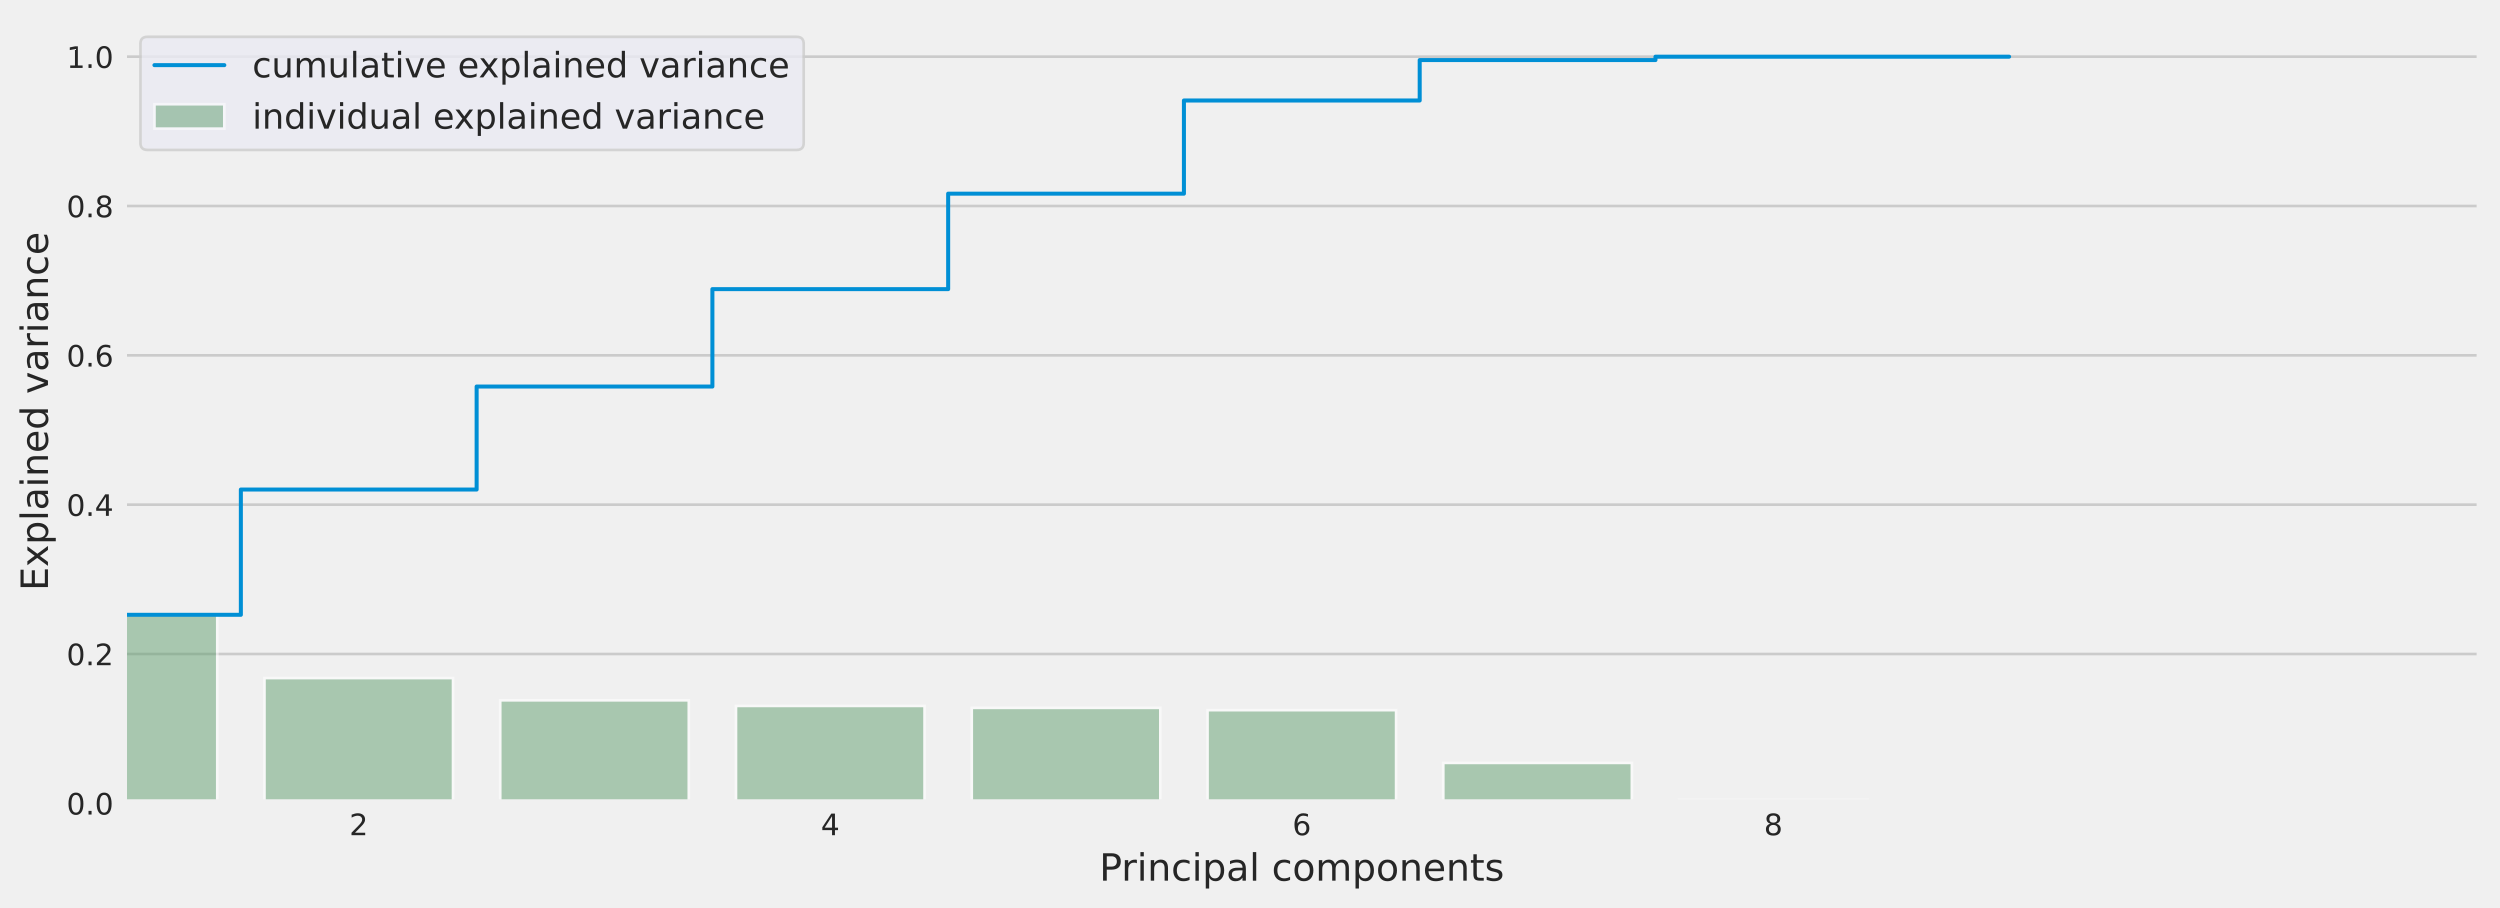
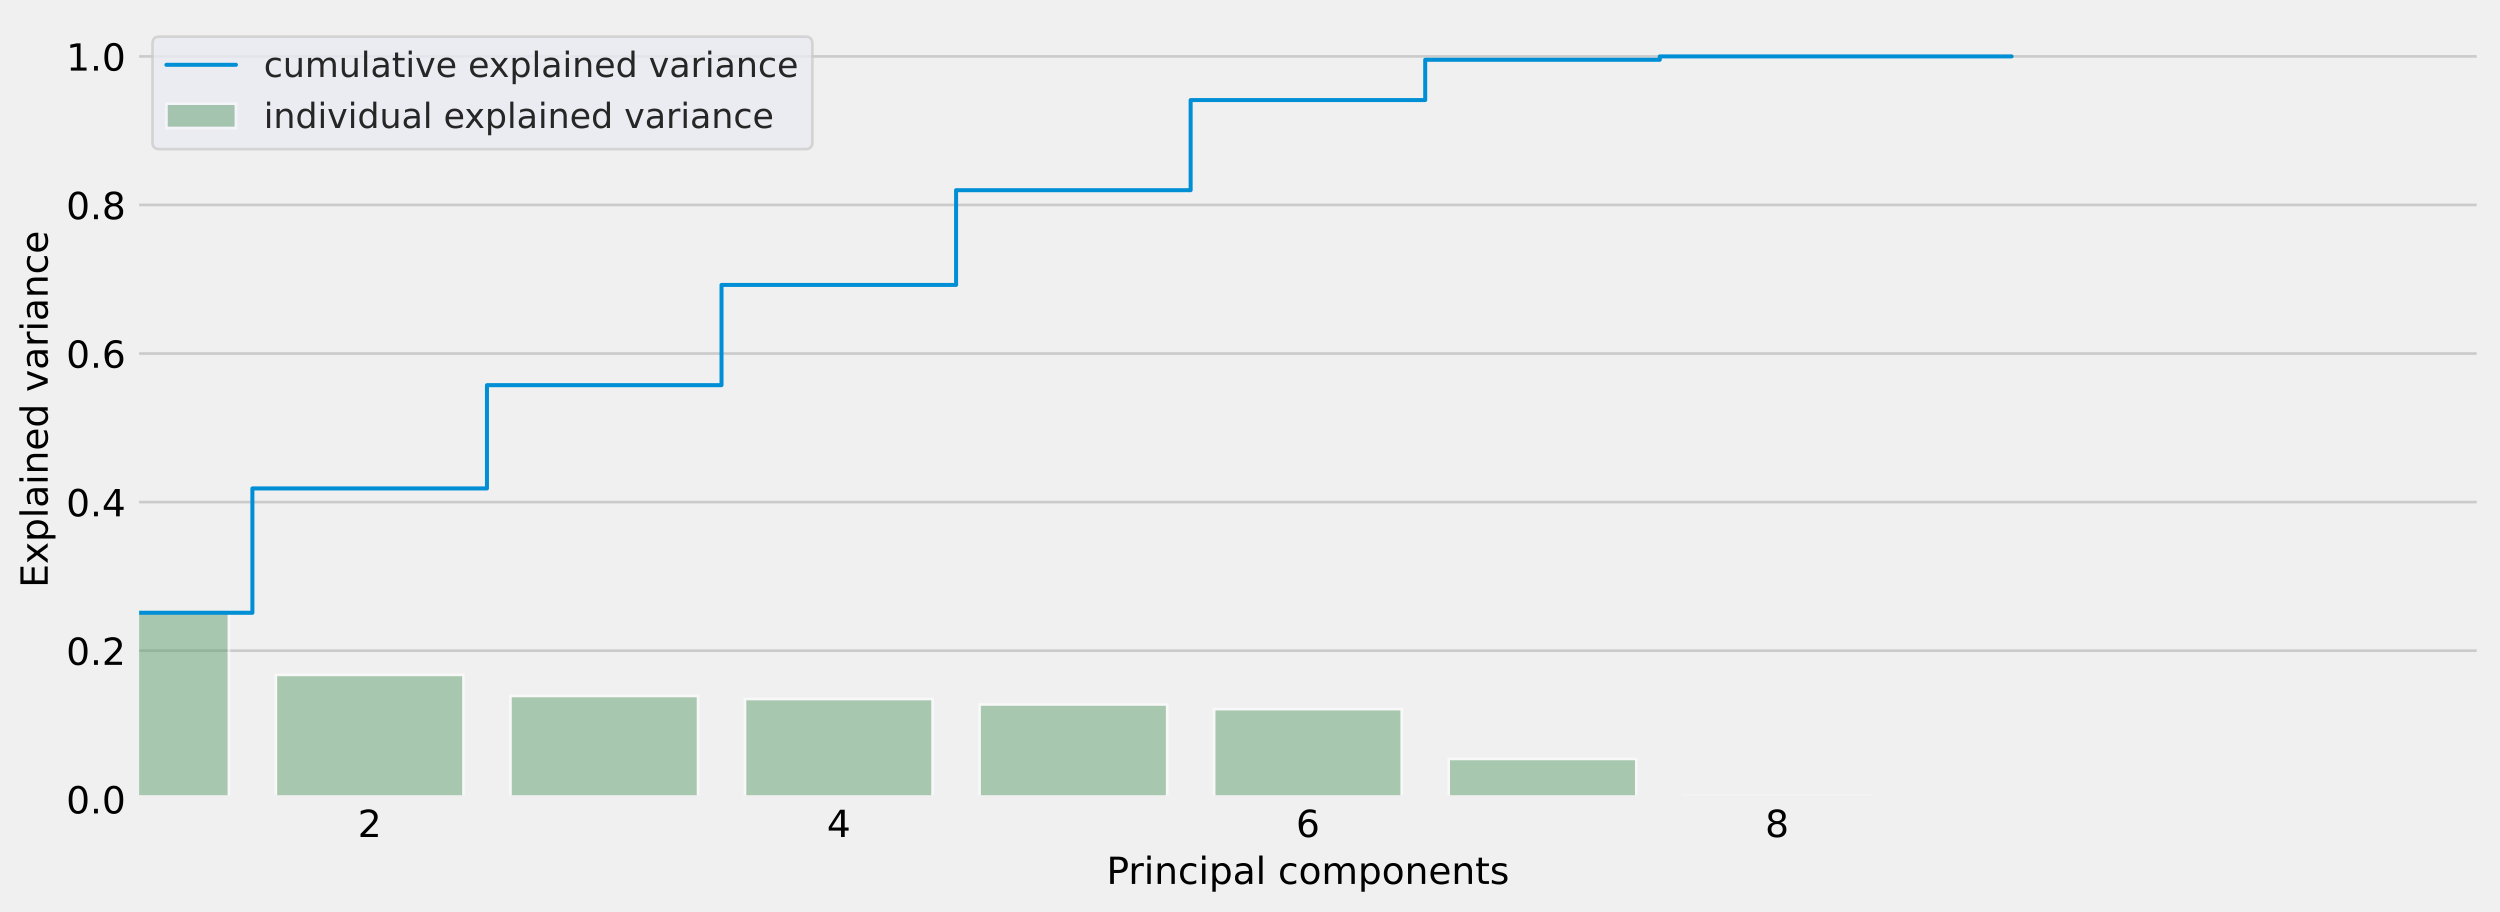
- <svg xmlns="http://www.w3.org/2000/svg" xmlns:xlink="http://www.w3.org/1999/xlink" height="337.695pt" version="1.1" viewBox="0 0 929.903 337.695" width="929.903pt">
+ <svg xmlns="http://www.w3.org/2000/svg" xmlns:xlink="http://www.w3.org/1999/xlink" height="340.599pt" version="1.1" viewBox="0 0 934.674 340.599" width="934.674pt">
  <defs>
    <style type="text/css">*{stroke-linecap:butt;stroke-linejoin:round;}</style>
  </defs>
  <g id="figure_1">
    <g id="patch_1">
-       <path d="M 0 337.695  L 929.903 337.695  L 929.903 0  L 0 0  z " style="fill:#f0f0f0;" />
+       <path d="M 0 340.599  L 934.674 340.599  L 934.674 0  L 0 0  z " style="fill:#f0f0f0;" />
    </g>
    <g id="axes_1">
      <g id="patch_2">
-         <path d="M 45.743 298.8  L 922.703 298.8  L 922.703 7.2  L 45.743 7.2  z " style="fill:#f0f0f0;" />
+         <path d="M 50.514 298.8  L 927.474 298.8  L 927.474 7.2  L 50.514 7.2  z " style="fill:#f0f0f0;" />
      </g>
      <g id="matplotlib.axis_1">
-         <g id="xtick_1" />
+         <g id="xtick_1">
+           <g id="line2d_1" />
+         </g>
        <g id="xtick_2">
+           <g id="line2d_2" />
          <g id="text_1">
-             <g style="fill:#262626;" transform="translate(129.9394 310.6583)scale(0.11 -0.11)">
+             <g transform="translate(133.756 312.9378)scale(0.14 -0.14)">
              <defs>
                <path d="M 1228 531  L 3431 531  L 3431 0  L 469 0  L 469 531  Q 828 903 1448 1529  Q 2069 2156 2228 2338  Q 2531 2678 2651 2914  Q 2772 3150 2772 3378  Q 2772 3750 2511 3984  Q 2250 4219 1831 4219  Q 1534 4219 1204 4116  Q 875 4013 500 3803  L 500 4441  Q 881 4594 1212 4672  Q 1544 4750 1819 4750  Q 2544 4750 2975 4387  Q 3406 4025 3406 3419  Q 3406 3131 3298 2873  Q 3191 2616 2906 2266  Q 2828 2175 2409 1742  Q 1991 1309 1228 531  z " id="DejaVuSans-32" transform="scale(0.015625)" />
              </defs>
              <use xlink:href="#DejaVuSans-32" />
            </g>
          </g>
        </g>
-         <g id="xtick_3" />
+         <g id="xtick_3">
+           <g id="line2d_3" />
+         </g>
        <g id="xtick_4">
+           <g id="line2d_4" />
          <g id="text_2">
-             <g style="fill:#262626;" transform="translate(305.3314 310.6583)scale(0.11 -0.11)">
+             <g transform="translate(309.148 312.9378)scale(0.14 -0.14)">
              <defs>
                <path d="M 2419 4116  L 825 1625  L 2419 1625  L 2419 4116  z M 2253 4666  L 3047 4666  L 3047 1625  L 3713 1625  L 3713 1100  L 3047 1100  L 3047 0  L 2419 0  L 2419 1100  L 313 1100  L 313 1709  L 2253 4666  z " id="DejaVuSans-34" transform="scale(0.015625)" />
              </defs>
              <use xlink:href="#DejaVuSans-34" />
            </g>
          </g>
        </g>
-         <g id="xtick_5" />
+         <g id="xtick_5">
+           <g id="line2d_5" />
+         </g>
        <g id="xtick_6">
+           <g id="line2d_6" />
          <g id="text_3">
-             <g style="fill:#262626;" transform="translate(480.7234 310.6583)scale(0.11 -0.11)">
+             <g transform="translate(484.54 312.9378)scale(0.14 -0.14)">
              <defs>
                <path d="M 2113 2584  Q 1688 2584 1439 2293  Q 1191 2003 1191 1497  Q 1191 994 1439 701  Q 1688 409 2113 409  Q 2538 409 2786 701  Q 3034 994 3034 1497  Q 3034 2003 2786 2293  Q 2538 2584 2113 2584  z M 3366 4563  L 3366 3988  Q 3128 4100 2886 4159  Q 2644 4219 2406 4219  Q 1781 4219 1451 3797  Q 1122 3375 1075 2522  Q 1259 2794 1537 2939  Q 1816 3084 2150 3084  Q 2853 3084 3261 2657  Q 3669 2231 3669 1497  Q 3669 778 3244 343  Q 2819 -91 2113 -91  Q 1303 -91 875 529  Q 447 1150 447 2328  Q 447 3434 972 4092  Q 1497 4750 2381 4750  Q 2619 4750 2861 4703  Q 3103 4656 3366 4563  z " id="DejaVuSans-36" transform="scale(0.015625)" />
              </defs>
              <use xlink:href="#DejaVuSans-36" />
            </g>
          </g>
        </g>
-         <g id="xtick_7" />
+         <g id="xtick_7">
+           <g id="line2d_7" />
+         </g>
        <g id="xtick_8">
+           <g id="line2d_8" />
          <g id="text_4">
-             <g style="fill:#262626;" transform="translate(656.1154 310.6583)scale(0.11 -0.11)">
+             <g transform="translate(659.932 312.9378)scale(0.14 -0.14)">
              <defs>
                <path d="M 2034 2216  Q 1584 2216 1326 1975  Q 1069 1734 1069 1313  Q 1069 891 1326 650  Q 1584 409 2034 409  Q 2484 409 2743 651  Q 3003 894 3003 1313  Q 3003 1734 2745 1975  Q 2488 2216 2034 2216  z M 1403 2484  Q 997 2584 770 2862  Q 544 3141 544 3541  Q 544 4100 942 4425  Q 1341 4750 2034 4750  Q 2731 4750 3128 4425  Q 3525 4100 3525 3541  Q 3525 3141 3298 2862  Q 3072 2584 2669 2484  Q 3125 2378 3379 2068  Q 3634 1759 3634 1313  Q 3634 634 3220 271  Q 2806 -91 2034 -91  Q 1263 -91 848 271  Q 434 634 434 1313  Q 434 1759 690 2068  Q 947 2378 1403 2484  z M 1172 3481  Q 1172 3119 1398 2916  Q 1625 2713 2034 2713  Q 2441 2713 2670 2916  Q 2900 3119 2900 3481  Q 2900 3844 2670 4047  Q 2441 4250 2034 4250  Q 1625 4250 1398 4047  Q 1172 3844 1172 3481  z " id="DejaVuSans-38" transform="scale(0.015625)" />
              </defs>
              <use xlink:href="#DejaVuSans-38" />
            </g>
          </g>
        </g>
-         <g id="xtick_9" />
+         <g id="xtick_9">
+           <g id="line2d_9" />
+         </g>
        <g id="text_5">
-           <g style="fill:#262626;" transform="translate(408.9214 327.5838)scale(0.14 -0.14)">
+           <g transform="translate(413.6923 330.4872)scale(0.14 -0.14)">
            <defs>
              <path d="M 1259 4147  L 1259 2394  L 2053 2394  Q 2494 2394 2734 2622  Q 2975 2850 2975 3272  Q 2975 3691 2734 3919  Q 2494 4147 2053 4147  L 1259 4147  z M 628 4666  L 2053 4666  Q 2838 4666 3239 4311  Q 3641 3956 3641 3272  Q 3641 2581 3239 2228  Q 2838 1875 2053 1875  L 1259 1875  L 1259 0  L 628 0  L 628 4666  z " id="DejaVuSans-50" transform="scale(0.015625)" />
              <path d="M 2631 2963  Q 2534 3019 2420 3045  Q 2306 3072 2169 3072  Q 1681 3072 1420 2755  Q 1159 2438 1159 1844  L 1159 0  L 581 0  L 581 3500  L 1159 3500  L 1159 2956  Q 1341 3275 1631 3429  Q 1922 3584 2338 3584  Q 2397 3584 2469 3576  Q 2541 3569 2628 3553  L 2631 2963  z " id="DejaVuSans-72" transform="scale(0.015625)" />
              <path d="M 603 3500  L 1178 3500  L 1178 0  L 603 0  L 603 3500  z M 603 4863  L 1178 4863  L 1178 4134  L 603 4134  L 603 4863  z " id="DejaVuSans-69" transform="scale(0.015625)" />
              <path d="M 3513 2113  L 3513 0  L 2938 0  L 2938 2094  Q 2938 2591 2744 2837  Q 2550 3084 2163 3084  Q 1697 3084 1428 2787  Q 1159 2491 1159 1978  L 1159 0  L 581 0  L 581 3500  L 1159 3500  L 1159 2956  Q 1366 3272 1645 3428  Q 1925 3584 2291 3584  Q 2894 3584 3203 3211  Q 3513 2838 3513 2113  z " id="DejaVuSans-6e" transform="scale(0.015625)" />
              <path d="M 3122 3366  L 3122 2828  Q 2878 2963 2633 3030  Q 2388 3097 2138 3097  Q 1578 3097 1268 2742  Q 959 2388 959 1747  Q 959 1106 1268 751  Q 1578 397 2138 397  Q 2388 397 2633 464  Q 2878 531 3122 666  L 3122 134  Q 2881 22 2623 -34  Q 2366 -91 2075 -91  Q 1284 -91 818 406  Q 353 903 353 1747  Q 353 2603 823 3093  Q 1294 3584 2113 3584  Q 2378 3584 2631 3529  Q 2884 3475 3122 3366  z " id="DejaVuSans-63" transform="scale(0.015625)" />
              <path d="M 1159 525  L 1159 -1331  L 581 -1331  L 581 3500  L 1159 3500  L 1159 2969  Q 1341 3281 1617 3432  Q 1894 3584 2278 3584  Q 2916 3584 3314 3078  Q 3713 2572 3713 1747  Q 3713 922 3314 415  Q 2916 -91 2278 -91  Q 1894 -91 1617 61  Q 1341 213 1159 525  z M 3116 1747  Q 3116 2381 2855 2742  Q 2594 3103 2138 3103  Q 1681 3103 1420 2742  Q 1159 2381 1159 1747  Q 1159 1113 1420 752  Q 1681 391 2138 391  Q 2594 391 2855 752  Q 3116 1113 3116 1747  z " id="DejaVuSans-70" transform="scale(0.015625)" />
              <path d="M 2194 1759  Q 1497 1759 1228 1600  Q 959 1441 959 1056  Q 959 750 1161 570  Q 1363 391 1709 391  Q 2188 391 2477 730  Q 2766 1069 2766 1631  L 2766 1759  L 2194 1759  z M 3341 1997  L 3341 0  L 2766 0  L 2766 531  Q 2569 213 2275 61  Q 1981 -91 1556 -91  Q 1019 -91 701 211  Q 384 513 384 1019  Q 384 1609 779 1909  Q 1175 2209 1959 2209  L 2766 2209  L 2766 2266  Q 2766 2663 2505 2880  Q 2244 3097 1772 3097  Q 1472 3097 1187 3025  Q 903 2953 641 2809  L 641 3341  Q 956 3463 1253 3523  Q 1550 3584 1831 3584  Q 2591 3584 2966 3190  Q 3341 2797 3341 1997  z " id="DejaVuSans-61" transform="scale(0.015625)" />
              <path d="M 603 4863  L 1178 4863  L 1178 0  L 603 0  L 603 4863  z " id="DejaVuSans-6c" transform="scale(0.015625)" />
              <path id="DejaVuSans-20" transform="scale(0.015625)" />
              <path d="M 1959 3097  Q 1497 3097 1228 2736  Q 959 2375 959 1747  Q 959 1119 1226 758  Q 1494 397 1959 397  Q 2419 397 2687 759  Q 2956 1122 2956 1747  Q 2956 2369 2687 2733  Q 2419 3097 1959 3097  z M 1959 3584  Q 2709 3584 3137 3096  Q 3566 2609 3566 1747  Q 3566 888 3137 398  Q 2709 -91 1959 -91  Q 1206 -91 779 398  Q 353 888 353 1747  Q 353 2609 779 3096  Q 1206 3584 1959 3584  z " id="DejaVuSans-6f" transform="scale(0.015625)" />
              <path d="M 3328 2828  Q 3544 3216 3844 3400  Q 4144 3584 4550 3584  Q 5097 3584 5394 3201  Q 5691 2819 5691 2113  L 5691 0  L 5113 0  L 5113 2094  Q 5113 2597 4934 2840  Q 4756 3084 4391 3084  Q 3944 3084 3684 2787  Q 3425 2491 3425 1978  L 3425 0  L 2847 0  L 2847 2094  Q 2847 2600 2669 2842  Q 2491 3084 2119 3084  Q 1678 3084 1418 2786  Q 1159 2488 1159 1978  L 1159 0  L 581 0  L 581 3500  L 1159 3500  L 1159 2956  Q 1356 3278 1631 3431  Q 1906 3584 2284 3584  Q 2666 3584 2933 3390  Q 3200 3197 3328 2828  z " id="DejaVuSans-6d" transform="scale(0.015625)" />
              <path d="M 3597 1894  L 3597 1613  L 953 1613  Q 991 1019 1311 708  Q 1631 397 2203 397  Q 2534 397 2845 478  Q 3156 559 3463 722  L 3463 178  Q 3153 47 2828 -22  Q 2503 -91 2169 -91  Q 1331 -91 842 396  Q 353 884 353 1716  Q 353 2575 817 3079  Q 1281 3584 2069 3584  Q 2775 3584 3186 3129  Q 3597 2675 3597 1894  z M 3022 2063  Q 3016 2534 2758 2815  Q 2500 3097 2075 3097  Q 1594 3097 1305 2825  Q 1016 2553 972 2059  L 3022 2063  z " id="DejaVuSans-65" transform="scale(0.015625)" />
              <path d="M 1172 4494  L 1172 3500  L 2356 3500  L 2356 3053  L 1172 3053  L 1172 1153  Q 1172 725 1289 603  Q 1406 481 1766 481  L 2356 481  L 2356 0  L 1766 0  Q 1100 0 847 248  Q 594 497 594 1153  L 594 3053  L 172 3053  L 172 3500  L 594 3500  L 594 4494  L 1172 4494  z " id="DejaVuSans-74" transform="scale(0.015625)" />
              <path d="M 2834 3397  L 2834 2853  Q 2591 2978 2328 3040  Q 2066 3103 1784 3103  Q 1356 3103 1142 2972  Q 928 2841 928 2578  Q 928 2378 1081 2264  Q 1234 2150 1697 2047  L 1894 2003  Q 2506 1872 2764 1633  Q 3022 1394 3022 966  Q 3022 478 2636 193  Q 2250 -91 1575 -91  Q 1294 -91 989 -36  Q 684 19 347 128  L 347 722  Q 666 556 975 473  Q 1284 391 1588 391  Q 1994 391 2212 530  Q 2431 669 2431 922  Q 2431 1156 2273 1281  Q 2116 1406 1581 1522  L 1381 1569  Q 847 1681 609 1914  Q 372 2147 372 2553  Q 372 3047 722 3315  Q 1072 3584 1716 3584  Q 2034 3584 2315 3537  Q 2597 3491 2834 3397  z " id="DejaVuSans-73" transform="scale(0.015625)" />
            </defs>
            <use xlink:href="#DejaVuSans-50" />
            <use x="58.553" xlink:href="#DejaVuSans-72" />
            <use x="99.666" xlink:href="#DejaVuSans-69" />
            <use x="127.449" xlink:href="#DejaVuSans-6e" />
            <use x="190.828" xlink:href="#DejaVuSans-63" />
            <use x="245.809" xlink:href="#DejaVuSans-69" />
            <use x="273.592" xlink:href="#DejaVuSans-70" />
            <use x="337.068" xlink:href="#DejaVuSans-61" />
            <use x="398.348" xlink:href="#DejaVuSans-6c" />
            <use x="426.131" xlink:href="#DejaVuSans-20" />
            <use x="457.918" xlink:href="#DejaVuSans-63" />
            <use x="512.898" xlink:href="#DejaVuSans-6f" />
            <use x="574.08" xlink:href="#DejaVuSans-6d" />
            <use x="671.492" xlink:href="#DejaVuSans-70" />
            <use x="734.969" xlink:href="#DejaVuSans-6f" />
            <use x="796.15" xlink:href="#DejaVuSans-6e" />
            <use x="859.529" xlink:href="#DejaVuSans-65" />
            <use x="921.053" xlink:href="#DejaVuSans-6e" />
            <use x="984.432" xlink:href="#DejaVuSans-74" />
            <use x="1023.641" xlink:href="#DejaVuSans-73" />
          </g>
        </g>
      </g>
      <g id="matplotlib.axis_2">
        <g id="ytick_1">
-           <g id="line2d_1">
-             <path clip-path="url(#p7f4b9afead)" d="M 45.743 298.8  L 922.703 298.8  " style="fill:none;stroke:#cbcbcb;" />
-           </g>
+           <g id="line2d_10">
+             <path clip-path="url(#p24a3c5abef)" d="M 50.514 298.8  L 927.474 298.8  " style="fill:none;stroke:#cbcbcb;" />
+           </g>
+           <g id="line2d_11" />
          <g id="text_6">
-             <g style="fill:#262626;" transform="translate(24.74938 302.9791)scale(0.11 -0.11)">
+             <g transform="translate(24.74938 304.1189)scale(0.14 -0.14)">
              <defs>
                <path d="M 2034 4250  Q 1547 4250 1301 3770  Q 1056 3291 1056 2328  Q 1056 1369 1301 889  Q 1547 409 2034 409  Q 2525 409 2770 889  Q 3016 1369 3016 2328  Q 3016 3291 2770 3770  Q 2525 4250 2034 4250  z M 2034 4750  Q 2819 4750 3233 4129  Q 3647 3509 3647 2328  Q 3647 1150 3233 529  Q 2819 -91 2034 -91  Q 1250 -91 836 529  Q 422 1150 422 2328  Q 422 3509 836 4129  Q 1250 4750 2034 4750  z " id="DejaVuSans-30" transform="scale(0.015625)" />
                <path d="M 684 794  L 1344 794  L 1344 0  L 684 0  L 684 794  z " id="DejaVuSans-2e" transform="scale(0.015625)" />
              </defs>
              <use xlink:href="#DejaVuSans-30" />
              <use x="63.623" xlink:href="#DejaVuSans-2e" />
              <use x="95.41" xlink:href="#DejaVuSans-30" />
            </g>
          </g>
        </g>
        <g id="ytick_2">
-           <g id="line2d_2">
-             <path clip-path="url(#p7f4b9afead)" d="M 45.743 243.257  L 922.703 243.257  " style="fill:none;stroke:#cbcbcb;" />
-           </g>
+           <g id="line2d_12">
+             <path clip-path="url(#p24a3c5abef)" d="M 50.514 243.257  L 927.474 243.257  " style="fill:none;stroke:#cbcbcb;" />
+           </g>
+           <g id="line2d_13" />
          <g id="text_7">
-             <g style="fill:#262626;" transform="translate(24.74938 247.4363)scale(0.11 -0.11)">
+             <g transform="translate(24.74938 248.576)scale(0.14 -0.14)">
              <use xlink:href="#DejaVuSans-30" />
              <use x="63.623" xlink:href="#DejaVuSans-2e" />
              <use x="95.41" xlink:href="#DejaVuSans-32" />
            </g>
          </g>
        </g>
        <g id="ytick_3">
-           <g id="line2d_3">
-             <path clip-path="url(#p7f4b9afead)" d="M 45.743 187.714  L 922.703 187.714  " style="fill:none;stroke:#cbcbcb;" />
-           </g>
+           <g id="line2d_14">
+             <path clip-path="url(#p24a3c5abef)" d="M 50.514 187.714  L 927.474 187.714  " style="fill:none;stroke:#cbcbcb;" />
+           </g>
+           <g id="line2d_15" />
          <g id="text_8">
-             <g style="fill:#262626;" transform="translate(24.74938 191.8934)scale(0.11 -0.11)">
+             <g transform="translate(24.74938 193.0332)scale(0.14 -0.14)">
              <use xlink:href="#DejaVuSans-30" />
              <use x="63.623" xlink:href="#DejaVuSans-2e" />
              <use x="95.41" xlink:href="#DejaVuSans-34" />
            </g>
          </g>
        </g>
        <g id="ytick_4">
-           <g id="line2d_4">
-             <path clip-path="url(#p7f4b9afead)" d="M 45.743 132.171  L 922.703 132.171  " style="fill:none;stroke:#cbcbcb;" />
-           </g>
+           <g id="line2d_16">
+             <path clip-path="url(#p24a3c5abef)" d="M 50.514 132.171  L 927.474 132.171  " style="fill:none;stroke:#cbcbcb;" />
+           </g>
+           <g id="line2d_17" />
          <g id="text_9">
-             <g style="fill:#262626;" transform="translate(24.74938 136.3506)scale(0.11 -0.11)">
+             <g transform="translate(24.74938 137.4903)scale(0.14 -0.14)">
              <use xlink:href="#DejaVuSans-30" />
              <use x="63.623" xlink:href="#DejaVuSans-2e" />
              <use x="95.41" xlink:href="#DejaVuSans-36" />
            </g>
          </g>
        </g>
        <g id="ytick_5">
-           <g id="line2d_5">
-             <path clip-path="url(#p7f4b9afead)" d="M 45.743 76.629  L 922.703 76.629  " style="fill:none;stroke:#cbcbcb;" />
-           </g>
+           <g id="line2d_18">
+             <path clip-path="url(#p24a3c5abef)" d="M 50.514 76.629  L 927.474 76.629  " style="fill:none;stroke:#cbcbcb;" />
+           </g>
+           <g id="line2d_19" />
          <g id="text_10">
-             <g style="fill:#262626;" transform="translate(24.74938 80.80771)scale(0.11 -0.11)">
+             <g transform="translate(24.74938 81.94748)scale(0.14 -0.14)">
              <use xlink:href="#DejaVuSans-30" />
              <use x="63.623" xlink:href="#DejaVuSans-2e" />
              <use x="95.41" xlink:href="#DejaVuSans-38" />
            </g>
          </g>
        </g>
        <g id="ytick_6">
-           <g id="line2d_6">
-             <path clip-path="url(#p7f4b9afead)" d="M 45.743 21.086  L 922.703 21.086  " style="fill:none;stroke:#cbcbcb;" />
-           </g>
+           <g id="line2d_20">
+             <path clip-path="url(#p24a3c5abef)" d="M 50.514 21.086  L 927.474 21.086  " style="fill:none;stroke:#cbcbcb;" />
+           </g>
+           <g id="line2d_21" />
          <g id="text_11">
-             <g style="fill:#262626;" transform="translate(24.74938 25.26486)scale(0.11 -0.11)">
+             <g transform="translate(24.74938 26.40462)scale(0.14 -0.14)">
              <defs>
                <path d="M 794 531  L 1825 531  L 1825 4091  L 703 3866  L 703 4441  L 1819 4666  L 2450 4666  L 2450 531  L 3481 531  L 3481 0  L 794 0  L 794 531  z " id="DejaVuSans-31" transform="scale(0.015625)" />
              </defs>
              <use xlink:href="#DejaVuSans-31" />
              <use x="63.623" xlink:href="#DejaVuSans-2e" />
              <use x="95.41" xlink:href="#DejaVuSans-30" />
            </g>
          </g>
        </g>
        <g id="text_12">
-           <g style="fill:#262626;" transform="translate(17.83781 219.7384)rotate(-90)scale(0.14 -0.14)">
+           <g transform="translate(17.83781 219.7384)rotate(-90)scale(0.14 -0.14)">
            <defs>
              <path d="M 628 4666  L 3578 4666  L 3578 4134  L 1259 4134  L 1259 2753  L 3481 2753  L 3481 2222  L 1259 2222  L 1259 531  L 3634 531  L 3634 0  L 628 0  L 628 4666  z " id="DejaVuSans-45" transform="scale(0.015625)" />
              <path d="M 3513 3500  L 2247 1797  L 3578 0  L 2900 0  L 1881 1375  L 863 0  L 184 0  L 1544 1831  L 300 3500  L 978 3500  L 1906 2253  L 2834 3500  L 3513 3500  z " id="DejaVuSans-78" transform="scale(0.015625)" />
              <path d="M 2906 2969  L 2906 4863  L 3481 4863  L 3481 0  L 2906 0  L 2906 525  Q 2725 213 2448 61  Q 2172 -91 1784 -91  Q 1150 -91 751 415  Q 353 922 353 1747  Q 353 2572 751 3078  Q 1150 3584 1784 3584  Q 2172 3584 2448 3432  Q 2725 3281 2906 2969  z M 947 1747  Q 947 1113 1208 752  Q 1469 391 1925 391  Q 2381 391 2643 752  Q 2906 1113 2906 1747  Q 2906 2381 2643 2742  Q 2381 3103 1925 3103  Q 1469 3103 1208 2742  Q 947 2381 947 1747  z " id="DejaVuSans-64" transform="scale(0.015625)" />
              <path d="M 191 3500  L 800 3500  L 1894 563  L 2988 3500  L 3597 3500  L 2284 0  L 1503 0  L 191 3500  z " id="DejaVuSans-76" transform="scale(0.015625)" />
            </defs>
            <use xlink:href="#DejaVuSans-45" />
            <use x="63.184" xlink:href="#DejaVuSans-78" />
            <use x="122.363" xlink:href="#DejaVuSans-70" />
            <use x="185.84" xlink:href="#DejaVuSans-6c" />
            <use x="213.623" xlink:href="#DejaVuSans-61" />
            <use x="274.902" xlink:href="#DejaVuSans-69" />
            <use x="302.686" xlink:href="#DejaVuSans-6e" />
            <use x="366.064" xlink:href="#DejaVuSans-65" />
            <use x="427.588" xlink:href="#DejaVuSans-64" />
            <use x="491.064" xlink:href="#DejaVuSans-20" />
            <use x="522.852" xlink:href="#DejaVuSans-76" />
            <use x="582.031" xlink:href="#DejaVuSans-61" />
            <use x="643.311" xlink:href="#DejaVuSans-72" />
            <use x="684.424" xlink:href="#DejaVuSans-69" />
            <use x="712.207" xlink:href="#DejaVuSans-61" />
            <use x="773.486" xlink:href="#DejaVuSans-6e" />
            <use x="836.865" xlink:href="#DejaVuSans-63" />
            <use x="891.846" xlink:href="#DejaVuSans-65" />
          </g>
        </g>
      </g>
      <g id="patch_3">
-         <path clip-path="url(#p7f4b9afead)" d="M 10.664 298.8  L 80.821 298.8  L 80.821 228.684  L 10.664 228.684  z " style="fill:#5f9e6e;opacity:0.5;stroke:#ffffff;stroke-linejoin:miter;" />
+         <path clip-path="url(#p24a3c5abef)" d="M 15.435 298.8  L 85.592 298.8  L 85.592 229.097  L 15.435 229.097  z " style="fill:#5f9e6e;opacity:0.5;stroke:#ffffff;stroke-linejoin:miter;" />
      </g>
      <g id="patch_4">
-         <path clip-path="url(#p7f4b9afead)" d="M 98.36 298.8  L 168.517 298.8  L 168.517 252.207  L 98.36 252.207  z " style="fill:#5f9e6e;opacity:0.5;stroke:#ffffff;stroke-linejoin:miter;" />
+         <path clip-path="url(#p24a3c5abef)" d="M 103.131 298.8  L 173.288 298.8  L 173.288 252.31  L 103.131 252.31  z " style="fill:#5f9e6e;opacity:0.5;stroke:#ffffff;stroke-linejoin:miter;" />
      </g>
      <g id="patch_5">
-         <path clip-path="url(#p7f4b9afead)" d="M 186.056 298.8  L 256.213 298.8  L 256.213 260.483  L 186.056 260.483  z " style="fill:#5f9e6e;opacity:0.5;stroke:#ffffff;stroke-linejoin:miter;" />
+         <path clip-path="url(#p24a3c5abef)" d="M 190.827 298.8  L 260.984 298.8  L 260.984 260.196  L 190.827 260.196  z " style="fill:#5f9e6e;opacity:0.5;stroke:#ffffff;stroke-linejoin:miter;" />
      </g>
      <g id="patch_6">
-         <path clip-path="url(#p7f4b9afead)" d="M 273.752 298.8  L 343.909 298.8  L 343.909 262.57  L 273.752 262.57  z " style="fill:#5f9e6e;opacity:0.5;stroke:#ffffff;stroke-linejoin:miter;" />
+         <path clip-path="url(#p24a3c5abef)" d="M 278.523 298.8  L 348.68 298.8  L 348.68 261.324  L 278.523 261.324  z " style="fill:#5f9e6e;opacity:0.5;stroke:#ffffff;stroke-linejoin:miter;" />
      </g>
      <g id="patch_7">
-         <path clip-path="url(#p7f4b9afead)" d="M 361.448 298.8  L 431.605 298.8  L 431.605 263.288  L 361.448 263.288  z " style="fill:#5f9e6e;opacity:0.5;stroke:#ffffff;stroke-linejoin:miter;" />
+         <path clip-path="url(#p24a3c5abef)" d="M 366.219 298.8  L 436.376 298.8  L 436.376 263.374  L 366.219 263.374  z " style="fill:#5f9e6e;opacity:0.5;stroke:#ffffff;stroke-linejoin:miter;" />
      </g>
      <g id="patch_8">
-         <path clip-path="url(#p7f4b9afead)" d="M 449.144 298.8  L 519.301 298.8  L 519.301 264.148  L 449.144 264.148  z " style="fill:#5f9e6e;opacity:0.5;stroke:#ffffff;stroke-linejoin:miter;" />
+         <path clip-path="url(#p24a3c5abef)" d="M 453.915 298.8  L 524.072 298.8  L 524.072 265.11  L 453.915 265.11  z " style="fill:#5f9e6e;opacity:0.5;stroke:#ffffff;stroke-linejoin:miter;" />
      </g>
      <g id="patch_9">
-         <path clip-path="url(#p7f4b9afead)" d="M 536.84 298.8  L 606.997 298.8  L 606.997 283.764  L 536.84 283.764  z " style="fill:#5f9e6e;opacity:0.5;stroke:#ffffff;stroke-linejoin:miter;" />
+         <path clip-path="url(#p24a3c5abef)" d="M 541.611 298.8  L 611.768 298.8  L 611.768 283.734  L 541.611 283.734  z " style="fill:#5f9e6e;opacity:0.5;stroke:#ffffff;stroke-linejoin:miter;" />
      </g>
      <g id="patch_10">
-         <path clip-path="url(#p7f4b9afead)" d="M 624.536 298.8  L 694.693 298.8  L 694.693 297.541  L 624.536 297.541  z " style="fill:#5f9e6e;opacity:0.5;stroke:#ffffff;stroke-linejoin:miter;" />
+         <path clip-path="url(#p24a3c5abef)" d="M 629.307 298.8  L 699.464 298.8  L 699.464 297.541  L 629.307 297.541  z " style="fill:#5f9e6e;opacity:0.5;stroke:#ffffff;stroke-linejoin:miter;" />
      </g>
      <g id="patch_11">
-         <path clip-path="url(#p7f4b9afead)" d="M 712.232 298.8  L 782.389 298.8  L 782.389 298.799  L 712.232 298.799  z " style="fill:#5f9e6e;opacity:0.5;stroke:#ffffff;stroke-linejoin:miter;" />
-       </g>
-       <g id="line2d_7">
-         <path clip-path="url(#p7f4b9afead)" d="M 45.743 228.684  L 89.591 228.684  L 89.591 182.091  L 177.287 182.091  L 177.287 143.774  L 264.983 143.774  L 264.983 107.545  L 352.679 107.545  L 352.679 72.033  L 440.375 72.033  L 440.375 37.381  L 528.071 37.381  L 528.071 22.345  L 615.767 22.345  L 615.767 21.086  L 703.463 21.086  L 703.463 21.086  L 747.311 21.086  " style="fill:none;stroke:#008fd5;stroke-linecap:round;stroke-width:1.5;" />
-       </g>
-       <g id="line2d_8">
-         <path clip-path="url(#p7f4b9afead)" style="fill:none;stroke:#424242;stroke-linecap:round;stroke-width:2.7;" />
-       </g>
-       <g id="line2d_9">
-         <path clip-path="url(#p7f4b9afead)" style="fill:none;stroke:#424242;stroke-linecap:round;stroke-width:2.7;" />
-       </g>
-       <g id="line2d_10">
-         <path clip-path="url(#p7f4b9afead)" style="fill:none;stroke:#424242;stroke-linecap:round;stroke-width:2.7;" />
-       </g>
-       <g id="line2d_11">
-         <path clip-path="url(#p7f4b9afead)" style="fill:none;stroke:#424242;stroke-linecap:round;stroke-width:2.7;" />
-       </g>
-       <g id="line2d_12">
-         <path clip-path="url(#p7f4b9afead)" style="fill:none;stroke:#424242;stroke-linecap:round;stroke-width:2.7;" />
-       </g>
-       <g id="line2d_13">
-         <path clip-path="url(#p7f4b9afead)" style="fill:none;stroke:#424242;stroke-linecap:round;stroke-width:2.7;" />
-       </g>
-       <g id="line2d_14">
-         <path clip-path="url(#p7f4b9afead)" style="fill:none;stroke:#424242;stroke-linecap:round;stroke-width:2.7;" />
-       </g>
-       <g id="line2d_15">
-         <path clip-path="url(#p7f4b9afead)" style="fill:none;stroke:#424242;stroke-linecap:round;stroke-width:2.7;" />
-       </g>
-       <g id="line2d_16">
-         <path clip-path="url(#p7f4b9afead)" style="fill:none;stroke:#424242;stroke-linecap:round;stroke-width:2.7;" />
+         <path clip-path="url(#p24a3c5abef)" d="M 717.003 298.8  L 787.16 298.8  L 787.16 298.8  L 717.003 298.8  z " style="fill:#5f9e6e;opacity:0.5;stroke:#ffffff;stroke-linejoin:miter;" />
+       </g>
+       <g id="line2d_22">
+         <path clip-path="url(#p24a3c5abef)" d="M 50.514 229.097  L 94.362 229.097  L 94.362 182.607  L 182.058 182.607  L 182.058 144.003  L 269.754 144.003  L 269.754 106.527  L 357.45 106.527  L 357.45 71.101  L 445.146 71.101  L 445.146 37.411  L 532.842 37.411  L 532.842 22.345  L 620.538 22.345  L 620.538 21.086  L 708.234 21.086  L 708.234 21.086  L 752.082 21.086  " style="fill:none;stroke:#008fd5;stroke-linecap:round;stroke-width:1.5;" />
+       </g>
+       <g id="line2d_23">
+         <path clip-path="url(#p24a3c5abef)" style="fill:none;stroke:#424242;stroke-linecap:round;stroke-width:2.7;" />
+       </g>
+       <g id="line2d_24">
+         <path clip-path="url(#p24a3c5abef)" style="fill:none;stroke:#424242;stroke-linecap:round;stroke-width:2.7;" />
+       </g>
+       <g id="line2d_25">
+         <path clip-path="url(#p24a3c5abef)" style="fill:none;stroke:#424242;stroke-linecap:round;stroke-width:2.7;" />
+       </g>
+       <g id="line2d_26">
+         <path clip-path="url(#p24a3c5abef)" style="fill:none;stroke:#424242;stroke-linecap:round;stroke-width:2.7;" />
+       </g>
+       <g id="line2d_27">
+         <path clip-path="url(#p24a3c5abef)" style="fill:none;stroke:#424242;stroke-linecap:round;stroke-width:2.7;" />
+       </g>
+       <g id="line2d_28">
+         <path clip-path="url(#p24a3c5abef)" style="fill:none;stroke:#424242;stroke-linecap:round;stroke-width:2.7;" />
+       </g>
+       <g id="line2d_29">
+         <path clip-path="url(#p24a3c5abef)" style="fill:none;stroke:#424242;stroke-linecap:round;stroke-width:2.7;" />
+       </g>
+       <g id="line2d_30">
+         <path clip-path="url(#p24a3c5abef)" style="fill:none;stroke:#424242;stroke-linecap:round;stroke-width:2.7;" />
+       </g>
+       <g id="line2d_31">
+         <path clip-path="url(#p24a3c5abef)" style="fill:none;stroke:#424242;stroke-linecap:round;stroke-width:2.7;" />
      </g>
      <g id="patch_12">
-         <path d="M 45.743 298.8  L 45.743 7.2  " style="fill:none;stroke:#f0f0f0;stroke-linecap:square;stroke-linejoin:miter;stroke-width:3;" />
+         <path d="M 50.514 298.8  L 50.514 7.2  " style="fill:none;stroke:#f0f0f0;stroke-linecap:square;stroke-linejoin:miter;stroke-width:3;" />
      </g>
      <g id="patch_13">
-         <path d="M 922.703 298.8  L 922.703 7.2  " style="fill:none;stroke:#f0f0f0;stroke-linecap:square;stroke-linejoin:miter;stroke-width:3;" />
+         <path d="M 927.474 298.8  L 927.474 7.2  " style="fill:none;stroke:#f0f0f0;stroke-linecap:square;stroke-linejoin:miter;stroke-width:3;" />
      </g>
      <g id="patch_14">
-         <path d="M 45.743 298.8  L 922.703 298.8  " style="fill:none;stroke:#f0f0f0;stroke-linecap:square;stroke-linejoin:miter;stroke-width:3;" />
+         <path d="M 50.514 298.8  L 927.474 298.8  " style="fill:none;stroke:#f0f0f0;stroke-linecap:square;stroke-linejoin:miter;stroke-width:3;" />
      </g>
      <g id="patch_15">
-         <path d="M 45.743 7.2  L 922.703 7.2  " style="fill:none;stroke:#f0f0f0;stroke-linecap:square;stroke-linejoin:miter;stroke-width:3;" />
+         <path d="M 50.514 7.2  L 927.474 7.2  " style="fill:none;stroke:#f0f0f0;stroke-linecap:square;stroke-linejoin:miter;stroke-width:3;" />
      </g>
      <g id="legend_1">
        <g id="patch_16">
-           <path d="M 54.843 55.763  L 296.342 55.763  Q 298.942 55.763 298.942 53.163  L 298.942 16.3  Q 298.942 13.7 296.342 13.7  L 54.843 13.7  Q 52.243 13.7 52.243 16.3  L 52.243 53.163  Q 52.243 55.763 54.843 55.763  z " style="fill:#eaeaf2;opacity:0.8;stroke:#cccccc;stroke-linejoin:miter;" />
-         </g>
-         <g id="line2d_17">
-           <path d="M 57.443 24.228  L 83.443 24.228  " style="fill:none;stroke:#008fd5;stroke-linecap:round;stroke-width:1.5;" />
-         </g>
-         <g id="line2d_18" />
+           <path d="M 59.614 55.763  L 301.113 55.763  Q 303.713 55.763 303.713 53.163  L 303.713 16.3  Q 303.713 13.7 301.113 13.7  L 59.614 13.7  Q 57.014 13.7 57.014 16.3  L 57.014 53.163  Q 57.014 55.763 59.614 55.763  z " style="fill:#eaeaf2;opacity:0.8;stroke:#cccccc;stroke-linejoin:miter;" />
+         </g>
+         <g id="line2d_32">
+           <path d="M 62.214 24.228  L 88.214 24.228  " style="fill:none;stroke:#008fd5;stroke-linecap:round;stroke-width:1.5;" />
+         </g>
+         <g id="line2d_33" />
        <g id="text_13">
-           <g style="fill:#262626;" transform="translate(93.84281 28.77797)scale(0.13 -0.13)">
+           <g style="fill:#262626;" transform="translate(98.61375 28.77797)scale(0.13 -0.13)">
            <defs>
              <path d="M 544 1381  L 544 3500  L 1119 3500  L 1119 1403  Q 1119 906 1312 657  Q 1506 409 1894 409  Q 2359 409 2629 706  Q 2900 1003 2900 1516  L 2900 3500  L 3475 3500  L 3475 0  L 2900 0  L 2900 538  Q 2691 219 2414 64  Q 2138 -91 1772 -91  Q 1169 -91 856 284  Q 544 659 544 1381  z M 1991 3584  L 1991 3584  z " id="DejaVuSans-75" transform="scale(0.015625)" />
            </defs>
            <use xlink:href="#DejaVuSans-63" />
            <use x="54.98" xlink:href="#DejaVuSans-75" />
            <use x="118.359" xlink:href="#DejaVuSans-6d" />
            <use x="215.771" xlink:href="#DejaVuSans-75" />
            <use x="279.15" xlink:href="#DejaVuSans-6c" />
            <use x="306.934" xlink:href="#DejaVuSans-61" />
            <use x="368.213" xlink:href="#DejaVuSans-74" />
            <use x="407.422" xlink:href="#DejaVuSans-69" />
            <use x="435.205" xlink:href="#DejaVuSans-76" />
            <use x="494.385" xlink:href="#DejaVuSans-65" />
            <use x="555.908" xlink:href="#DejaVuSans-20" />
            <use x="587.695" xlink:href="#DejaVuSans-65" />
            <use x="647.469" xlink:href="#DejaVuSans-78" />
            <use x="706.648" xlink:href="#DejaVuSans-70" />
            <use x="770.125" xlink:href="#DejaVuSans-6c" />
            <use x="797.908" xlink:href="#DejaVuSans-61" />
            <use x="859.188" xlink:href="#DejaVuSans-69" />
            <use x="886.971" xlink:href="#DejaVuSans-6e" />
            <use x="950.35" xlink:href="#DejaVuSans-65" />
            <use x="1011.873" xlink:href="#DejaVuSans-64" />
            <use x="1075.35" xlink:href="#DejaVuSans-20" />
            <use x="1107.137" xlink:href="#DejaVuSans-76" />
            <use x="1166.316" xlink:href="#DejaVuSans-61" />
            <use x="1227.596" xlink:href="#DejaVuSans-72" />
            <use x="1268.709" xlink:href="#DejaVuSans-69" />
            <use x="1296.492" xlink:href="#DejaVuSans-61" />
            <use x="1357.771" xlink:href="#DejaVuSans-6e" />
            <use x="1421.15" xlink:href="#DejaVuSans-63" />
            <use x="1476.131" xlink:href="#DejaVuSans-65" />
          </g>
        </g>
        <g id="patch_17">
-           <path d="M 57.443 47.86  L 83.443 47.86  L 83.443 38.76  L 57.443 38.76  z " style="fill:#5f9e6e;opacity:0.5;stroke:#ffffff;stroke-linejoin:miter;" />
+           <path d="M 62.214 47.86  L 88.214 47.86  L 88.214 38.76  L 62.214 38.76  z " style="fill:#5f9e6e;opacity:0.5;stroke:#ffffff;stroke-linejoin:miter;" />
        </g>
        <g id="text_14">
-           <g style="fill:#262626;" transform="translate(93.84281 47.85953)scale(0.13 -0.13)">
+           <g style="fill:#262626;" transform="translate(98.61375 47.85953)scale(0.13 -0.13)">
            <use xlink:href="#DejaVuSans-69" />
            <use x="27.783" xlink:href="#DejaVuSans-6e" />
            <use x="91.162" xlink:href="#DejaVuSans-64" />
            <use x="154.639" xlink:href="#DejaVuSans-69" />
            <use x="182.422" xlink:href="#DejaVuSans-76" />
            <use x="241.602" xlink:href="#DejaVuSans-69" />
            <use x="269.385" xlink:href="#DejaVuSans-64" />
            <use x="332.861" xlink:href="#DejaVuSans-75" />
            <use x="396.24" xlink:href="#DejaVuSans-61" />
            <use x="457.52" xlink:href="#DejaVuSans-6c" />
            <use x="485.303" xlink:href="#DejaVuSans-20" />
            <use x="517.09" xlink:href="#DejaVuSans-65" />
            <use x="576.863" xlink:href="#DejaVuSans-78" />
            <use x="636.043" xlink:href="#DejaVuSans-70" />
            <use x="699.52" xlink:href="#DejaVuSans-6c" />
            <use x="727.303" xlink:href="#DejaVuSans-61" />
            <use x="788.582" xlink:href="#DejaVuSans-69" />
            <use x="816.365" xlink:href="#DejaVuSans-6e" />
            <use x="879.744" xlink:href="#DejaVuSans-65" />
            <use x="941.268" xlink:href="#DejaVuSans-64" />
            <use x="1004.744" xlink:href="#DejaVuSans-20" />
            <use x="1036.531" xlink:href="#DejaVuSans-76" />
            <use x="1095.711" xlink:href="#DejaVuSans-61" />
            <use x="1156.99" xlink:href="#DejaVuSans-72" />
            <use x="1198.104" xlink:href="#DejaVuSans-69" />
            <use x="1225.887" xlink:href="#DejaVuSans-61" />
            <use x="1287.166" xlink:href="#DejaVuSans-6e" />
            <use x="1350.545" xlink:href="#DejaVuSans-63" />
            <use x="1405.525" xlink:href="#DejaVuSans-65" />
          </g>
        </g>
      </g>
    </g>
  </g>
  <defs>
-     <clipPath id="p7f4b9afead">
-       <rect height="291.6" width="876.96" x="45.743" y="7.2" />
+     <clipPath id="p24a3c5abef">
+       <rect height="291.6" width="876.96" x="50.514" y="7.2" />
    </clipPath>
  </defs>
</svg>
